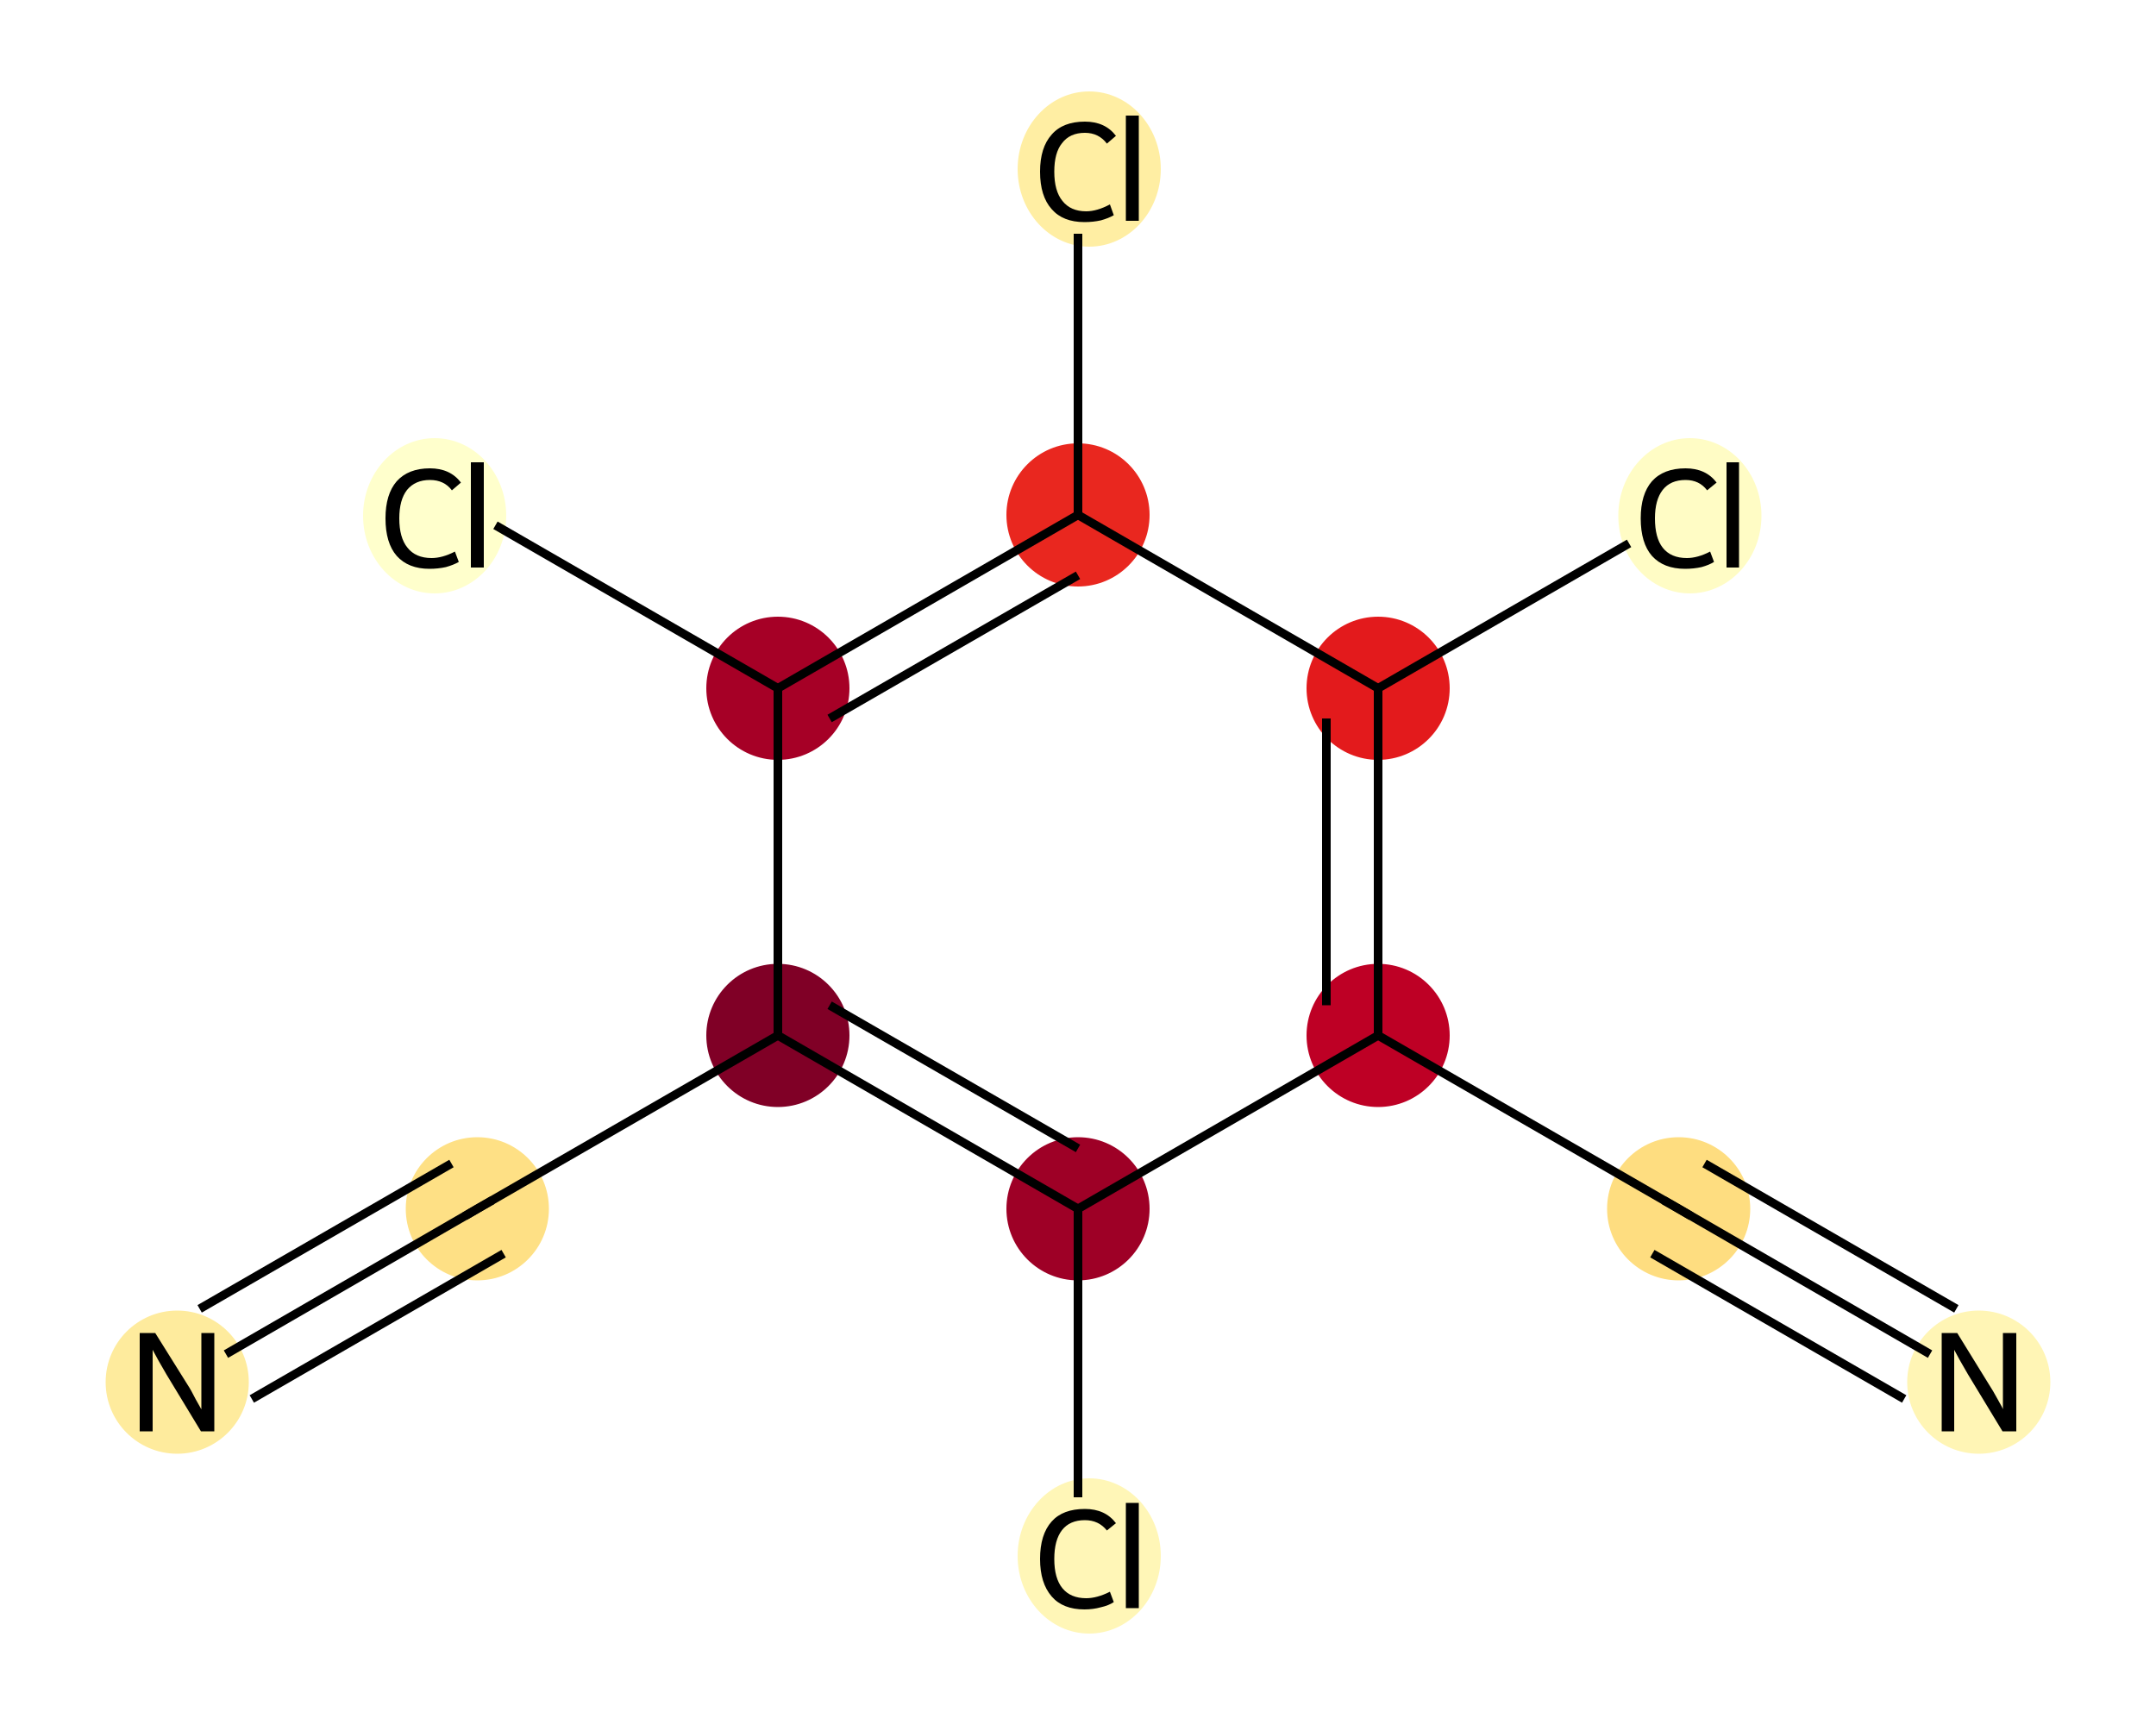
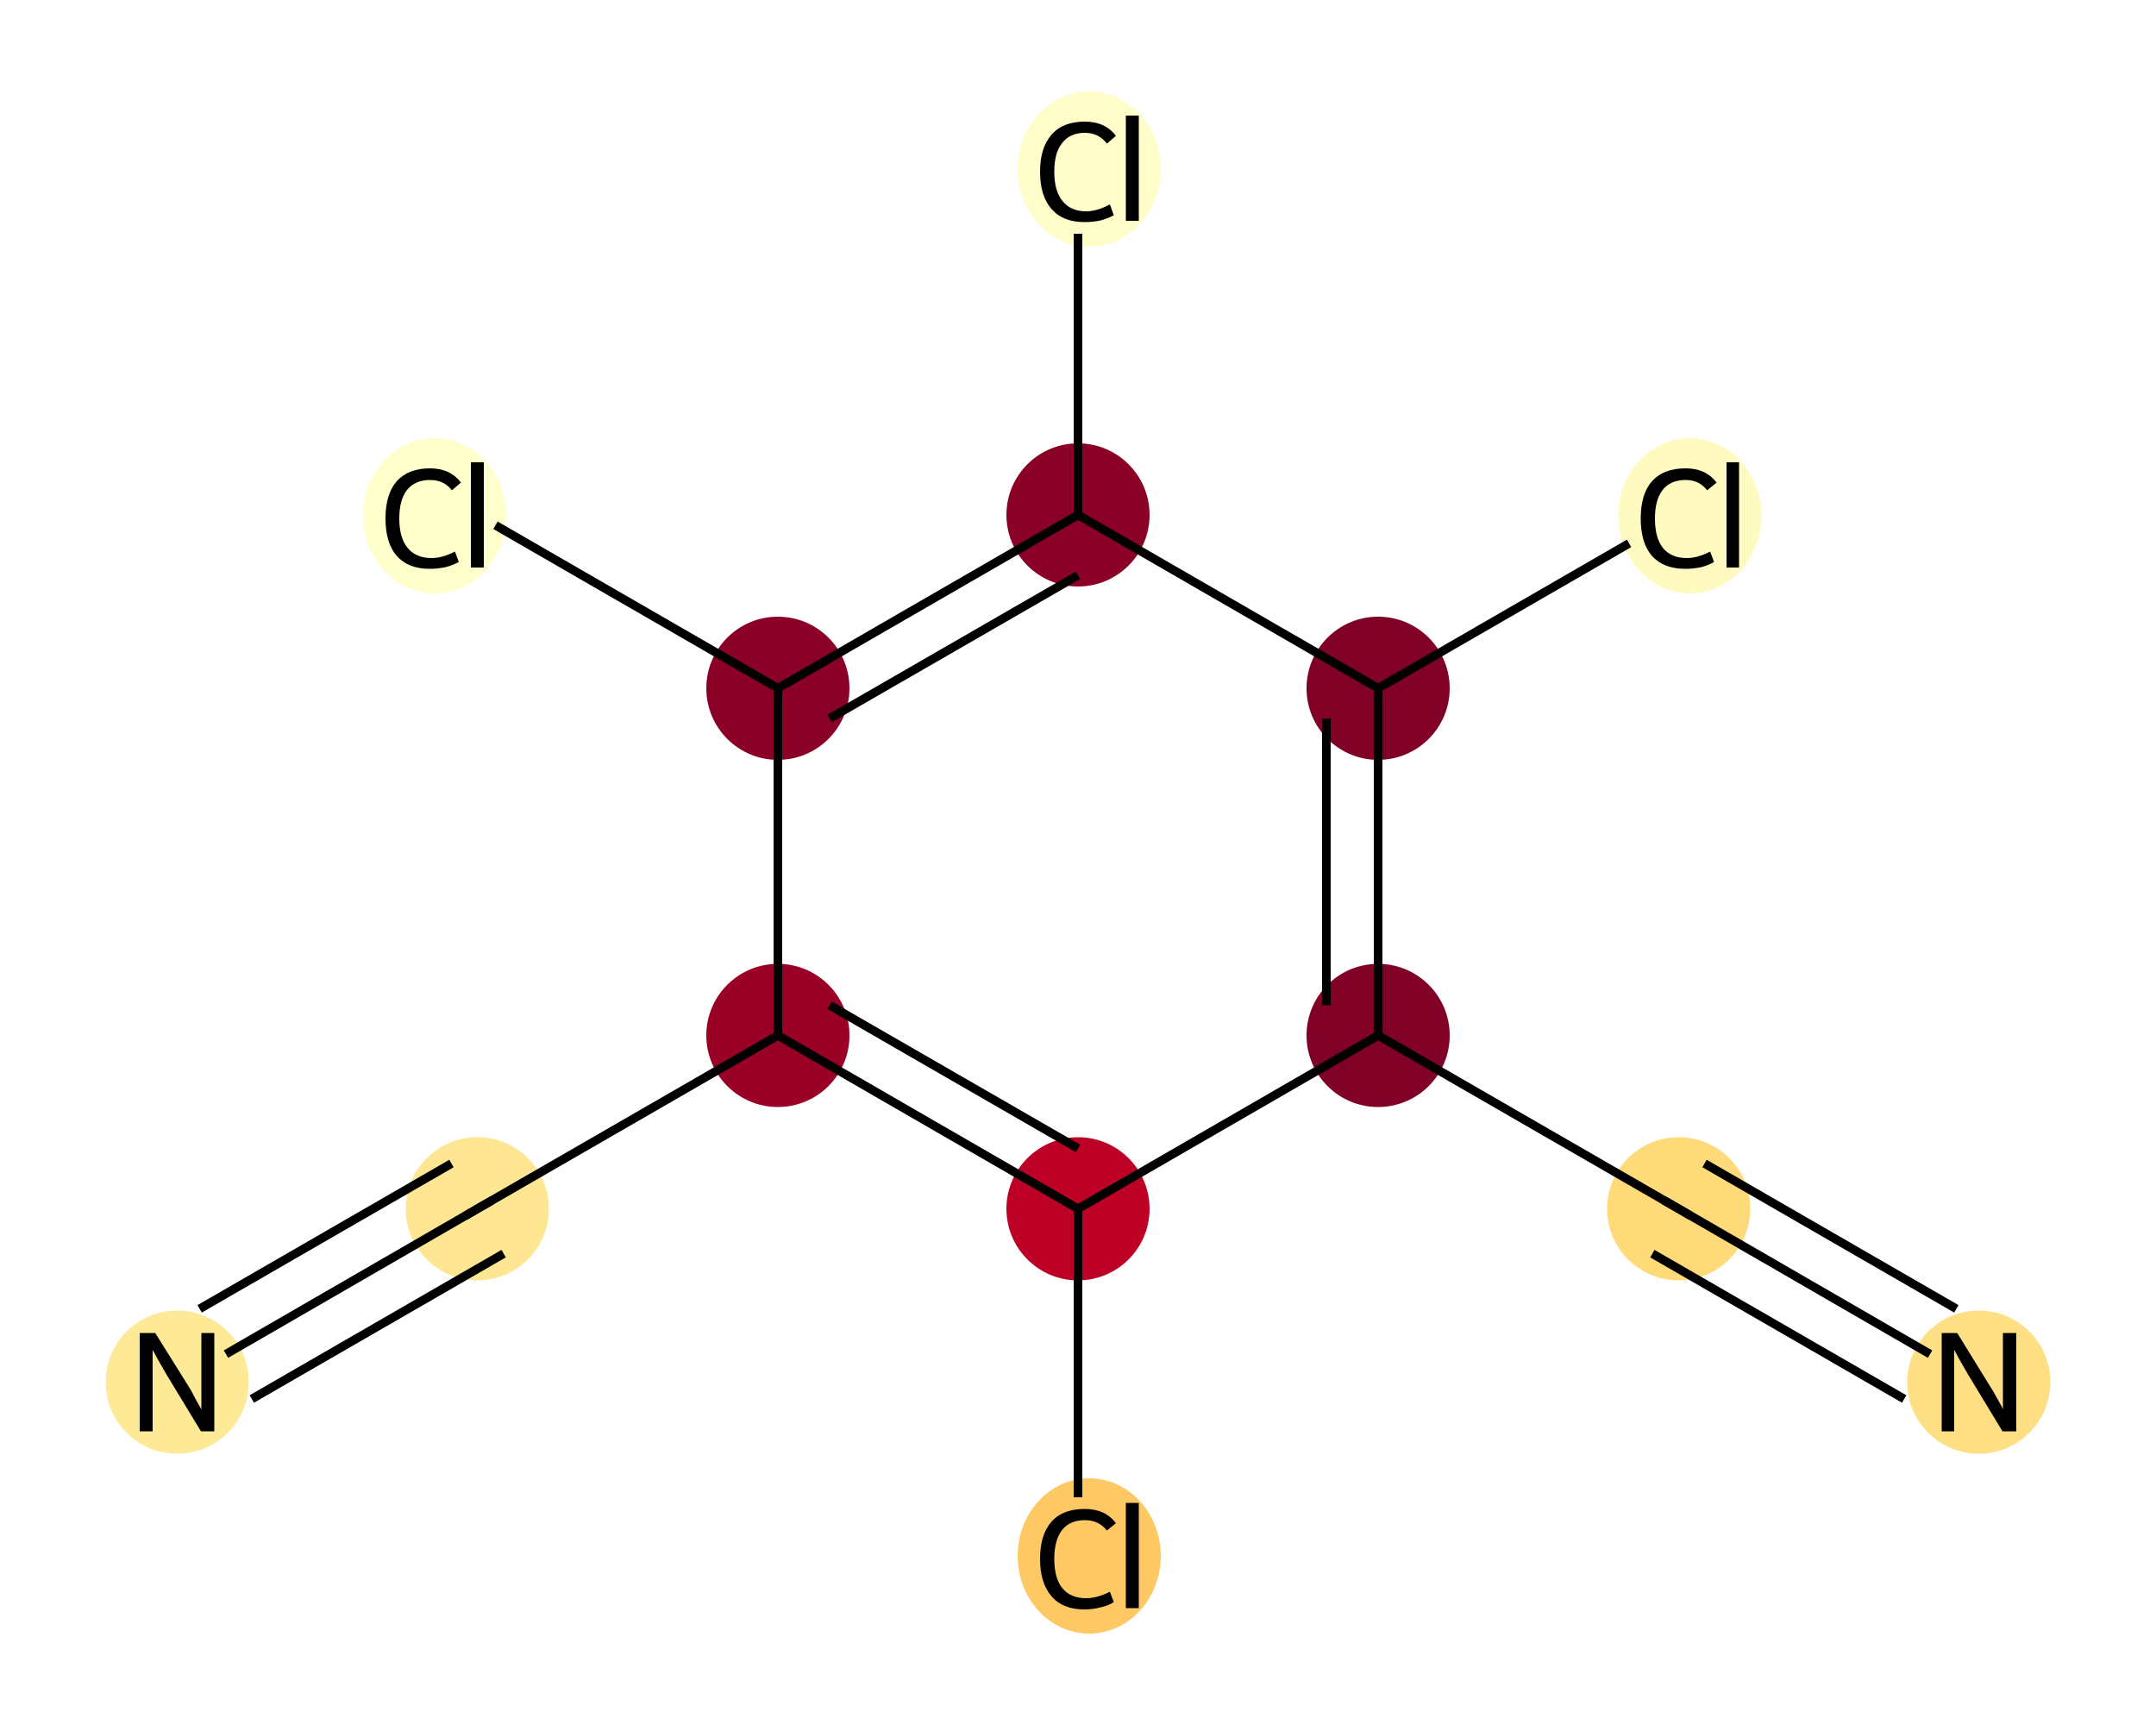
<svg xmlns="http://www.w3.org/2000/svg" version="1.1" baseProfile="full" xml:space="preserve" width="500px" height="400px" viewBox="0 0 500 400">
  <rect style="opacity:1.0;fill:#FFFFFF;stroke:none" width="500.0" height="400.0" x="0.0" y="0.0"> </rect>
-   <ellipse cx="41.1" cy="320.5" rx="16.1" ry="16.1" class="atom-0" style="fill:#FEEB9D;fill-rule:evenodd;stroke:#FEEB9D;stroke-width:1.0px;stroke-linecap:butt;stroke-linejoin:miter;stroke-opacity:1" />
-   <ellipse cx="110.7" cy="280.3" rx="16.1" ry="16.1" class="atom-1" style="fill:#FEE085;fill-rule:evenodd;stroke:#FEE085;stroke-width:1.0px;stroke-linecap:butt;stroke-linejoin:miter;stroke-opacity:1" />
-   <ellipse cx="180.4" cy="240.1" rx="16.1" ry="16.1" class="atom-2" style="fill:#800026;fill-rule:evenodd;stroke:#800026;stroke-width:1.0px;stroke-linecap:butt;stroke-linejoin:miter;stroke-opacity:1" />
-   <ellipse cx="180.4" cy="159.6" rx="16.1" ry="16.1" class="atom-3" style="fill:#A60026;fill-rule:evenodd;stroke:#A60026;stroke-width:1.0px;stroke-linecap:butt;stroke-linejoin:miter;stroke-opacity:1" />
+   <ellipse cx="41.1" cy="320.5" rx="16.1" ry="16.1" class="atom-0" style="fill:#FEE997;fill-rule:evenodd;stroke:#FEE997;stroke-width:1.0px;stroke-linecap:butt;stroke-linejoin:miter;stroke-opacity:1" />
+   <ellipse cx="110.7" cy="280.3" rx="16.1" ry="16.1" class="atom-1" style="fill:#FEE692;fill-rule:evenodd;stroke:#FEE692;stroke-width:1.0px;stroke-linecap:butt;stroke-linejoin:miter;stroke-opacity:1" />
+   <ellipse cx="180.4" cy="240.1" rx="16.1" ry="16.1" class="atom-2" style="fill:#9A0026;fill-rule:evenodd;stroke:#9A0026;stroke-width:1.0px;stroke-linecap:butt;stroke-linejoin:miter;stroke-opacity:1" />
+   <ellipse cx="180.4" cy="159.6" rx="16.1" ry="16.1" class="atom-3" style="fill:#8B0026;fill-rule:evenodd;stroke:#8B0026;stroke-width:1.0px;stroke-linecap:butt;stroke-linejoin:miter;stroke-opacity:1" />
  <ellipse cx="100.8" cy="119.6" rx="16.1" ry="17.5" class="atom-4" style="fill:#FFFFCC;fill-rule:evenodd;stroke:#FFFFCC;stroke-width:1.0px;stroke-linecap:butt;stroke-linejoin:miter;stroke-opacity:1" />
-   <ellipse cx="250.0" cy="119.4" rx="16.1" ry="16.1" class="atom-5" style="fill:#E9271F;fill-rule:evenodd;stroke:#E9271F;stroke-width:1.0px;stroke-linecap:butt;stroke-linejoin:miter;stroke-opacity:1" />
-   <ellipse cx="252.6" cy="39.2" rx="16.1" ry="17.5" class="atom-6" style="fill:#FFEEA3;fill-rule:evenodd;stroke:#FFEEA3;stroke-width:1.0px;stroke-linecap:butt;stroke-linejoin:miter;stroke-opacity:1" />
-   <ellipse cx="319.6" cy="159.6" rx="16.1" ry="16.1" class="atom-7" style="fill:#E31A1C;fill-rule:evenodd;stroke:#E31A1C;stroke-width:1.0px;stroke-linecap:butt;stroke-linejoin:miter;stroke-opacity:1" />
-   <ellipse cx="391.9" cy="119.6" rx="16.1" ry="17.5" class="atom-8" style="fill:#FFFCC5;fill-rule:evenodd;stroke:#FFFCC5;stroke-width:1.0px;stroke-linecap:butt;stroke-linejoin:miter;stroke-opacity:1" />
-   <ellipse cx="319.6" cy="240.1" rx="16.1" ry="16.1" class="atom-9" style="fill:#BE0025;fill-rule:evenodd;stroke:#BE0025;stroke-width:1.0px;stroke-linecap:butt;stroke-linejoin:miter;stroke-opacity:1" />
-   <ellipse cx="389.3" cy="280.3" rx="16.1" ry="16.1" class="atom-10" style="fill:#FEDD80;fill-rule:evenodd;stroke:#FEDD80;stroke-width:1.0px;stroke-linecap:butt;stroke-linejoin:miter;stroke-opacity:1" />
-   <ellipse cx="458.9" cy="320.5" rx="16.1" ry="16.1" class="atom-11" style="fill:#FFF5B5;fill-rule:evenodd;stroke:#FFF5B5;stroke-width:1.0px;stroke-linecap:butt;stroke-linejoin:miter;stroke-opacity:1" />
-   <ellipse cx="250.0" cy="280.3" rx="16.1" ry="16.1" class="atom-12" style="fill:#9E0026;fill-rule:evenodd;stroke:#9E0026;stroke-width:1.0px;stroke-linecap:butt;stroke-linejoin:miter;stroke-opacity:1" />
-   <ellipse cx="252.6" cy="360.8" rx="16.1" ry="17.5" class="atom-13" style="fill:#FFF6B7;fill-rule:evenodd;stroke:#FFF6B7;stroke-width:1.0px;stroke-linecap:butt;stroke-linejoin:miter;stroke-opacity:1" />
+   <ellipse cx="250.0" cy="119.4" rx="16.1" ry="16.1" class="atom-5" style="fill:#8B0026;fill-rule:evenodd;stroke:#8B0026;stroke-width:1.0px;stroke-linecap:butt;stroke-linejoin:miter;stroke-opacity:1" />
+   <ellipse cx="252.6" cy="39.2" rx="16.1" ry="17.5" class="atom-6" style="fill:#FFFDC9;fill-rule:evenodd;stroke:#FFFDC9;stroke-width:1.0px;stroke-linecap:butt;stroke-linejoin:miter;stroke-opacity:1" />
+   <ellipse cx="319.6" cy="159.6" rx="16.1" ry="16.1" class="atom-7" style="fill:#800026;fill-rule:evenodd;stroke:#800026;stroke-width:1.0px;stroke-linecap:butt;stroke-linejoin:miter;stroke-opacity:1" />
+   <ellipse cx="391.9" cy="119.6" rx="16.1" ry="17.5" class="atom-8" style="fill:#FFFAC0;fill-rule:evenodd;stroke:#FFFAC0;stroke-width:1.0px;stroke-linecap:butt;stroke-linejoin:miter;stroke-opacity:1" />
+   <ellipse cx="319.6" cy="240.1" rx="16.1" ry="16.1" class="atom-9" style="fill:#800026;fill-rule:evenodd;stroke:#800026;stroke-width:1.0px;stroke-linecap:butt;stroke-linejoin:miter;stroke-opacity:1" />
+   <ellipse cx="389.3" cy="280.3" rx="16.1" ry="16.1" class="atom-10" style="fill:#FEDA79;fill-rule:evenodd;stroke:#FEDA79;stroke-width:1.0px;stroke-linecap:butt;stroke-linejoin:miter;stroke-opacity:1" />
+   <ellipse cx="458.9" cy="320.5" rx="16.1" ry="16.1" class="atom-11" style="fill:#FEDF84;fill-rule:evenodd;stroke:#FEDF84;stroke-width:1.0px;stroke-linecap:butt;stroke-linejoin:miter;stroke-opacity:1" />
+   <ellipse cx="250.0" cy="280.3" rx="16.1" ry="16.1" class="atom-12" style="fill:#BD0025;fill-rule:evenodd;stroke:#BD0025;stroke-width:1.0px;stroke-linecap:butt;stroke-linejoin:miter;stroke-opacity:1" />
+   <ellipse cx="252.6" cy="360.8" rx="16.1" ry="17.5" class="atom-13" style="fill:#FEC864;fill-rule:evenodd;stroke:#FEC864;stroke-width:1.0px;stroke-linecap:butt;stroke-linejoin:miter;stroke-opacity:1" />
  <path class="bond-0 atom-0 atom-1" d="M 52.4,314.0 L 110.7,280.3" style="fill:none;fill-rule:evenodd;stroke:#000000;stroke-width:2.0px;stroke-linecap:butt;stroke-linejoin:miter;stroke-opacity:1" />
  <path class="bond-0 atom-0 atom-1" d="M 46.3,303.5 L 104.7,269.8" style="fill:none;fill-rule:evenodd;stroke:#000000;stroke-width:2.0px;stroke-linecap:butt;stroke-linejoin:miter;stroke-opacity:1" />
  <path class="bond-0 atom-0 atom-1" d="M 58.4,324.4 L 116.8,290.7" style="fill:none;fill-rule:evenodd;stroke:#000000;stroke-width:2.0px;stroke-linecap:butt;stroke-linejoin:miter;stroke-opacity:1" />
  <path class="bond-1 atom-1 atom-2" d="M 110.7,280.3 L 180.4,240.1" style="fill:none;fill-rule:evenodd;stroke:#000000;stroke-width:2.0px;stroke-linecap:butt;stroke-linejoin:miter;stroke-opacity:1" />
  <path class="bond-2 atom-2 atom-3" d="M 180.4,240.1 L 180.4,159.6" style="fill:none;fill-rule:evenodd;stroke:#000000;stroke-width:2.0px;stroke-linecap:butt;stroke-linejoin:miter;stroke-opacity:1" />
  <path class="bond-3 atom-3 atom-4" d="M 180.4,159.6 L 114.9,121.8" style="fill:none;fill-rule:evenodd;stroke:#000000;stroke-width:2.0px;stroke-linecap:butt;stroke-linejoin:miter;stroke-opacity:1" />
  <path class="bond-4 atom-3 atom-5" d="M 180.4,159.6 L 250.0,119.4" style="fill:none;fill-rule:evenodd;stroke:#000000;stroke-width:2.0px;stroke-linecap:butt;stroke-linejoin:miter;stroke-opacity:1" />
  <path class="bond-4 atom-3 atom-5" d="M 192.4,166.6 L 250.0,133.4" style="fill:none;fill-rule:evenodd;stroke:#000000;stroke-width:2.0px;stroke-linecap:butt;stroke-linejoin:miter;stroke-opacity:1" />
  <path class="bond-5 atom-5 atom-6" d="M 250.0,119.4 L 250.0,54.2" style="fill:none;fill-rule:evenodd;stroke:#000000;stroke-width:2.0px;stroke-linecap:butt;stroke-linejoin:miter;stroke-opacity:1" />
  <path class="bond-6 atom-5 atom-7" d="M 250.0,119.4 L 319.6,159.6" style="fill:none;fill-rule:evenodd;stroke:#000000;stroke-width:2.0px;stroke-linecap:butt;stroke-linejoin:miter;stroke-opacity:1" />
  <path class="bond-7 atom-7 atom-8" d="M 319.6,159.6 L 377.8,126.0" style="fill:none;fill-rule:evenodd;stroke:#000000;stroke-width:2.0px;stroke-linecap:butt;stroke-linejoin:miter;stroke-opacity:1" />
  <path class="bond-8 atom-7 atom-9" d="M 319.6,159.6 L 319.6,240.1" style="fill:none;fill-rule:evenodd;stroke:#000000;stroke-width:2.0px;stroke-linecap:butt;stroke-linejoin:miter;stroke-opacity:1" />
  <path class="bond-8 atom-7 atom-9" d="M 307.6,166.6 L 307.6,233.1" style="fill:none;fill-rule:evenodd;stroke:#000000;stroke-width:2.0px;stroke-linecap:butt;stroke-linejoin:miter;stroke-opacity:1" />
  <path class="bond-9 atom-9 atom-10" d="M 319.6,240.1 L 389.3,280.3" style="fill:none;fill-rule:evenodd;stroke:#000000;stroke-width:2.0px;stroke-linecap:butt;stroke-linejoin:miter;stroke-opacity:1" />
  <path class="bond-10 atom-10 atom-11" d="M 389.3,280.3 L 447.6,314.0" style="fill:none;fill-rule:evenodd;stroke:#000000;stroke-width:2.0px;stroke-linecap:butt;stroke-linejoin:miter;stroke-opacity:1" />
  <path class="bond-10 atom-10 atom-11" d="M 395.3,269.8 L 453.7,303.5" style="fill:none;fill-rule:evenodd;stroke:#000000;stroke-width:2.0px;stroke-linecap:butt;stroke-linejoin:miter;stroke-opacity:1" />
  <path class="bond-10 atom-10 atom-11" d="M 383.2,290.7 L 441.6,324.4" style="fill:none;fill-rule:evenodd;stroke:#000000;stroke-width:2.0px;stroke-linecap:butt;stroke-linejoin:miter;stroke-opacity:1" />
  <path class="bond-11 atom-9 atom-12" d="M 319.6,240.1 L 250.0,280.3" style="fill:none;fill-rule:evenodd;stroke:#000000;stroke-width:2.0px;stroke-linecap:butt;stroke-linejoin:miter;stroke-opacity:1" />
  <path class="bond-12 atom-12 atom-13" d="M 250.0,280.3 L 250.0,347.2" style="fill:none;fill-rule:evenodd;stroke:#000000;stroke-width:2.0px;stroke-linecap:butt;stroke-linejoin:miter;stroke-opacity:1" />
  <path class="bond-13 atom-12 atom-2" d="M 250.0,280.3 L 180.4,240.1" style="fill:none;fill-rule:evenodd;stroke:#000000;stroke-width:2.0px;stroke-linecap:butt;stroke-linejoin:miter;stroke-opacity:1" />
  <path class="bond-13 atom-12 atom-2" d="M 250.0,266.3 L 192.4,233.1" style="fill:none;fill-rule:evenodd;stroke:#000000;stroke-width:2.0px;stroke-linecap:butt;stroke-linejoin:miter;stroke-opacity:1" />
  <path d="M 107.8,282.0 L 110.7,280.3 L 114.2,278.3" style="fill:none;stroke:#000000;stroke-width:2.0px;stroke-linecap:butt;stroke-linejoin:miter;stroke-miterlimit:10;stroke-opacity:1;" />
  <path d="M 385.8,278.3 L 389.3,280.3 L 392.2,282.0" style="fill:none;stroke:#000000;stroke-width:2.0px;stroke-linecap:butt;stroke-linejoin:miter;stroke-miterlimit:10;stroke-opacity:1;" />
  <path class="atom-0" d="M 36.0 309.1 L 43.5 321.1 Q 44.3 322.3, 45.4 324.5 Q 46.6 326.6, 46.7 326.8 L 46.7 309.1 L 49.7 309.1 L 49.7 331.9 L 46.6 331.9 L 38.6 318.7 Q 37.7 317.1, 36.7 315.4 Q 35.7 313.6, 35.4 313.0 L 35.4 331.9 L 32.4 331.9 L 32.4 309.1 L 36.0 309.1 " fill="#000000" />
  <path class="atom-4" d="M 89.4 120.2 Q 89.4 114.6, 92.0 111.6 Q 94.7 108.6, 99.7 108.6 Q 104.4 108.6, 106.9 111.9 L 104.8 113.7 Q 103.0 111.3, 99.7 111.3 Q 96.3 111.3, 94.4 113.6 Q 92.6 115.9, 92.6 120.2 Q 92.6 124.7, 94.5 127.0 Q 96.4 129.4, 100.1 129.4 Q 102.6 129.4, 105.5 127.9 L 106.4 130.3 Q 105.2 131.0, 103.4 131.5 Q 101.6 131.9, 99.6 131.9 Q 94.7 131.9, 92.0 128.9 Q 89.4 125.9, 89.4 120.2 " fill="#000000" />
  <path class="atom-4" d="M 109.2 107.2 L 112.2 107.2 L 112.2 131.6 L 109.2 131.6 L 109.2 107.2 " fill="#000000" />
  <path class="atom-6" d="M 241.2 39.8 Q 241.2 34.2, 243.9 31.2 Q 246.5 28.2, 251.6 28.2 Q 256.3 28.2, 258.8 31.5 L 256.7 33.3 Q 254.8 30.8, 251.6 30.8 Q 248.1 30.8, 246.3 33.2 Q 244.5 35.4, 244.5 39.8 Q 244.5 44.3, 246.4 46.6 Q 248.3 49.0, 251.9 49.0 Q 254.4 49.0, 257.4 47.4 L 258.3 49.9 Q 257.1 50.6, 255.3 51.1 Q 253.5 51.5, 251.5 51.5 Q 246.5 51.5, 243.9 48.5 Q 241.2 45.5, 241.2 39.8 " fill="#000000" />
  <path class="atom-6" d="M 261.1 26.8 L 264.1 26.8 L 264.1 51.2 L 261.1 51.2 L 261.1 26.8 " fill="#000000" />
  <path class="atom-8" d="M 380.5 120.2 Q 380.5 114.6, 383.1 111.6 Q 385.8 108.6, 390.9 108.6 Q 395.6 108.6, 398.1 111.9 L 395.9 113.7 Q 394.1 111.3, 390.9 111.3 Q 387.4 111.3, 385.6 113.6 Q 383.8 115.9, 383.8 120.2 Q 383.8 124.7, 385.6 127.0 Q 387.5 129.4, 391.2 129.4 Q 393.7 129.4, 396.6 127.9 L 397.5 130.3 Q 396.4 131.0, 394.6 131.5 Q 392.8 131.9, 390.8 131.9 Q 385.8 131.9, 383.1 128.9 Q 380.5 125.9, 380.5 120.2 " fill="#000000" />
  <path class="atom-8" d="M 400.4 107.2 L 403.3 107.2 L 403.3 131.6 L 400.4 131.6 L 400.4 107.2 " fill="#000000" />
  <path class="atom-11" d="M 453.9 309.1 L 461.3 321.1 Q 462.1 322.3, 463.3 324.5 Q 464.5 326.6, 464.5 326.8 L 464.5 309.1 L 467.6 309.1 L 467.6 331.9 L 464.4 331.9 L 456.4 318.7 Q 455.5 317.1, 454.5 315.4 Q 453.5 313.6, 453.2 313.0 L 453.2 331.9 L 450.3 331.9 L 450.3 309.1 L 453.9 309.1 " fill="#000000" />
  <path class="atom-13" d="M 241.2 361.5 Q 241.2 355.8, 243.9 352.8 Q 246.5 349.9, 251.6 349.9 Q 256.3 349.9, 258.8 353.2 L 256.7 354.9 Q 254.8 352.5, 251.6 352.5 Q 248.1 352.5, 246.3 354.8 Q 244.5 357.1, 244.5 361.5 Q 244.5 366.0, 246.4 368.3 Q 248.3 370.6, 251.9 370.6 Q 254.4 370.6, 257.4 369.1 L 258.3 371.5 Q 257.1 372.3, 255.3 372.7 Q 253.5 373.2, 251.5 373.2 Q 246.5 373.2, 243.9 370.2 Q 241.2 367.1, 241.2 361.5 " fill="#000000" />
  <path class="atom-13" d="M 261.1 348.5 L 264.1 348.5 L 264.1 372.9 L 261.1 372.9 L 261.1 348.5 " fill="#000000" />
</svg>
